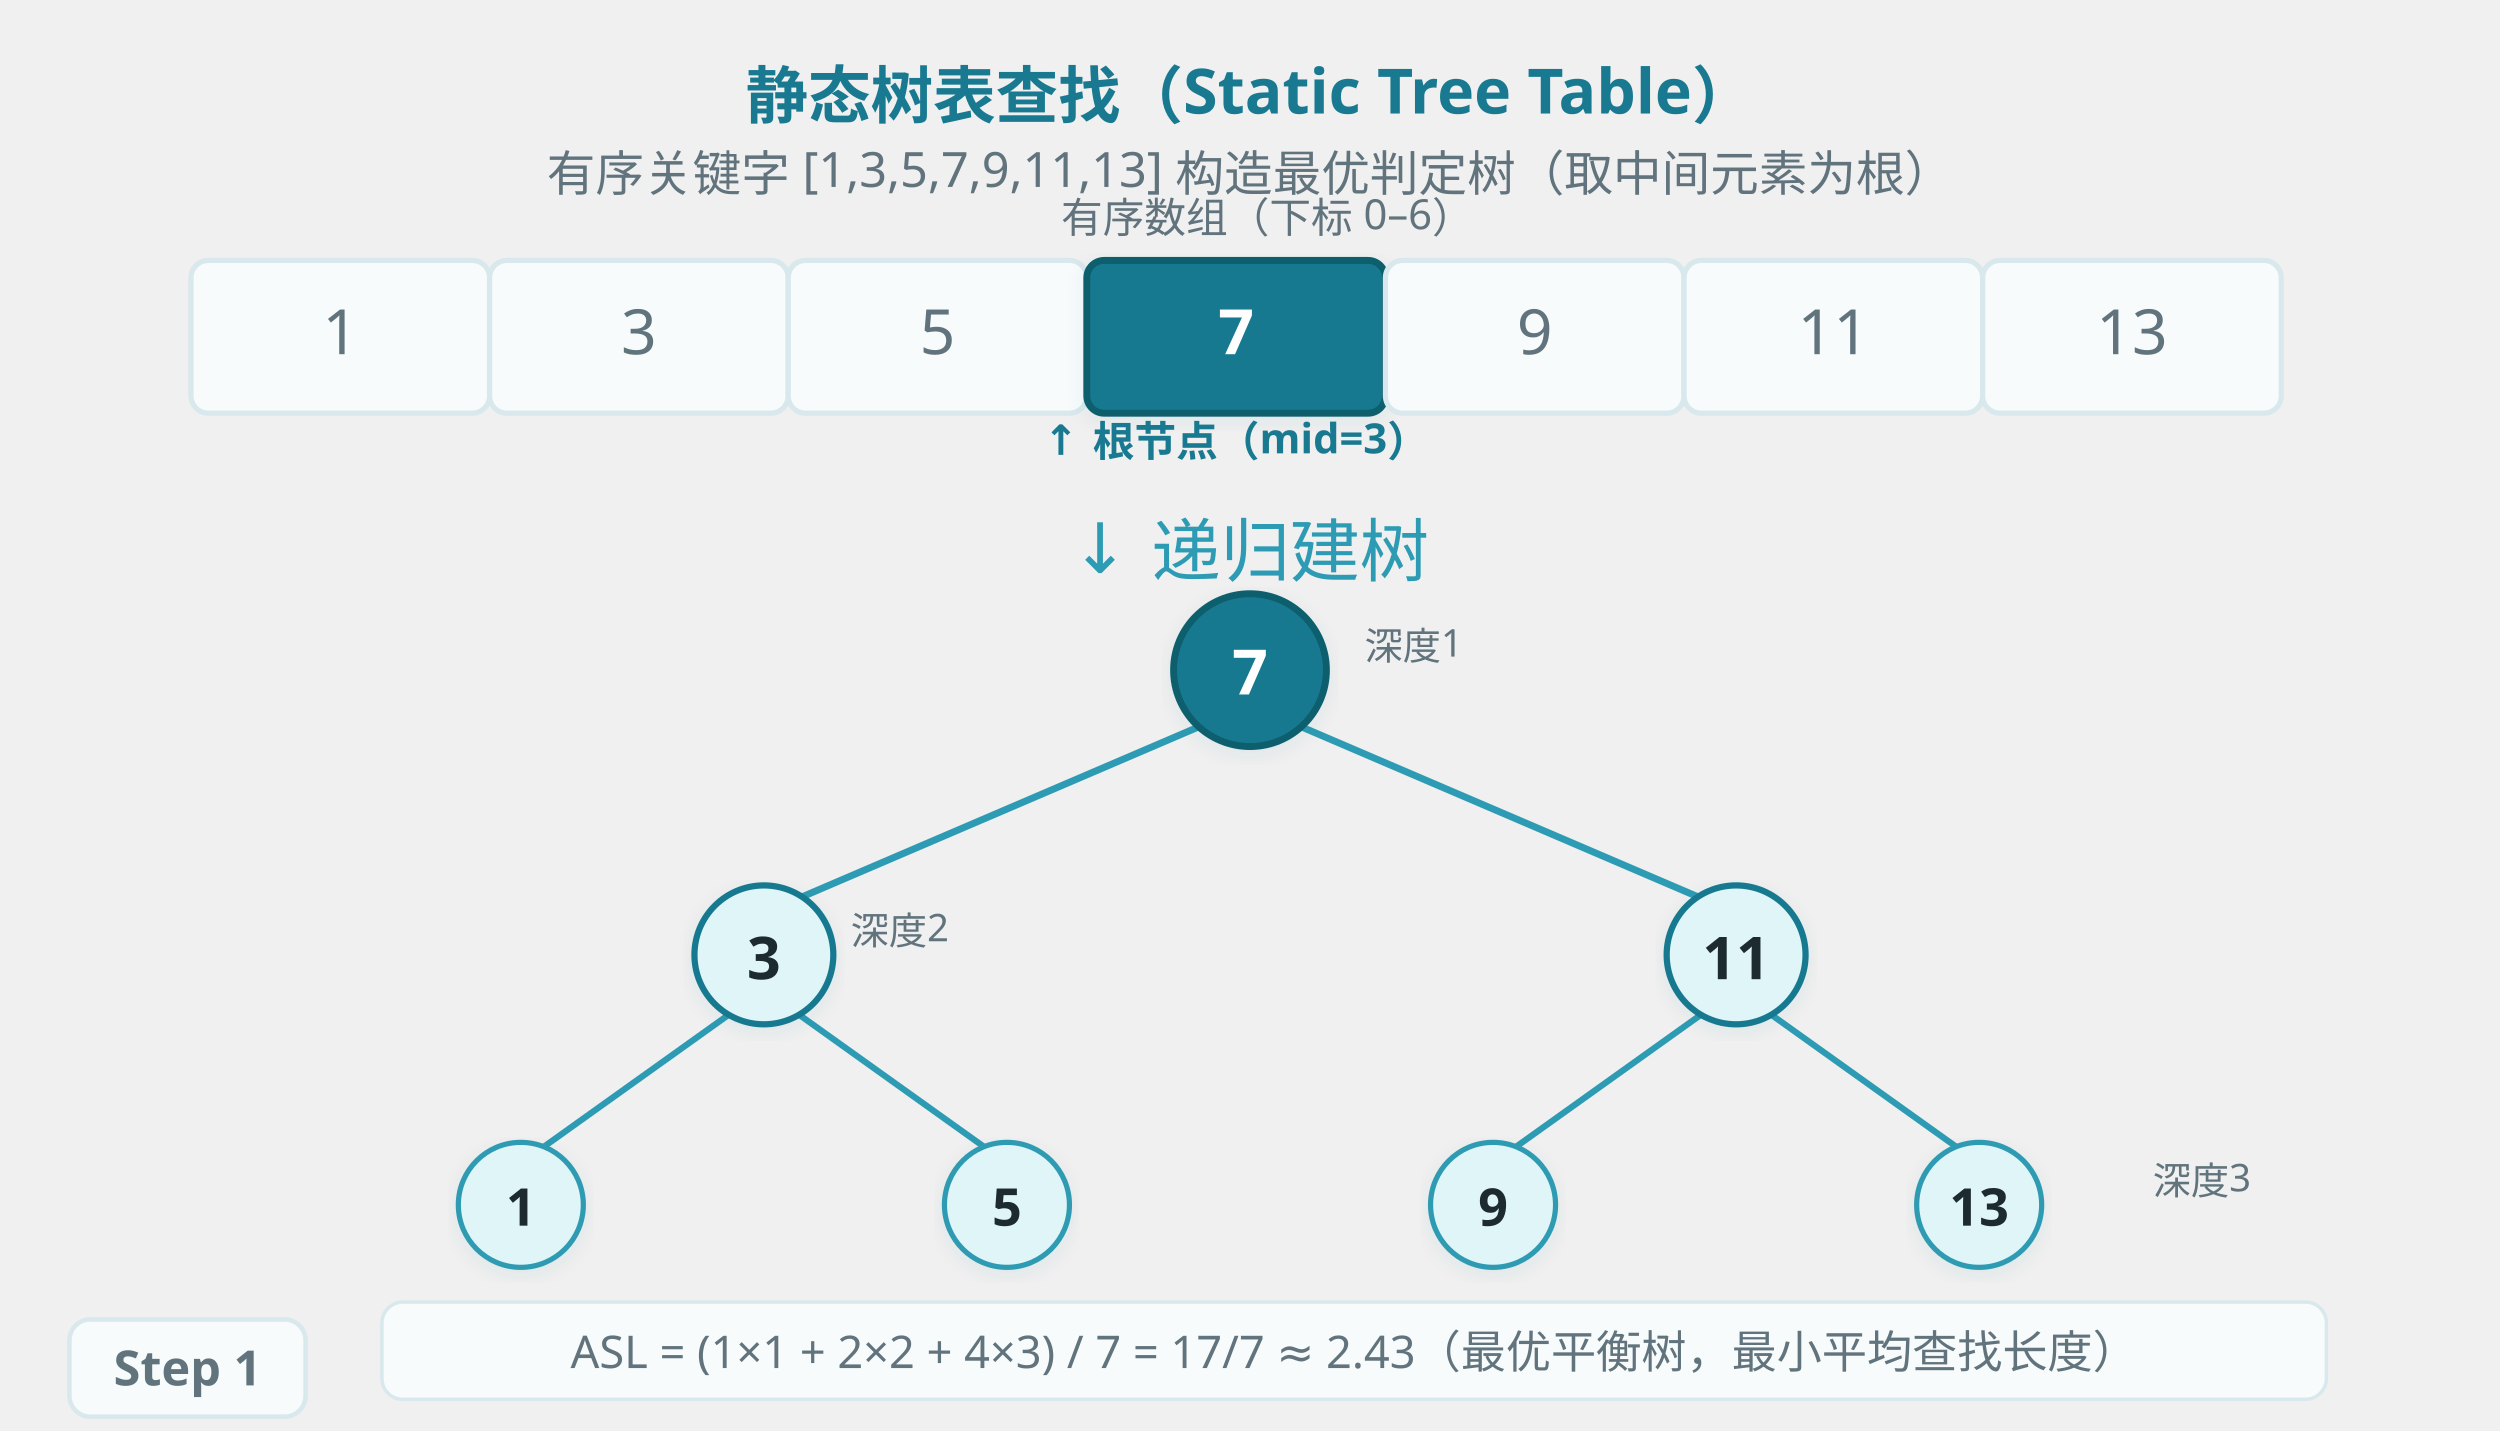
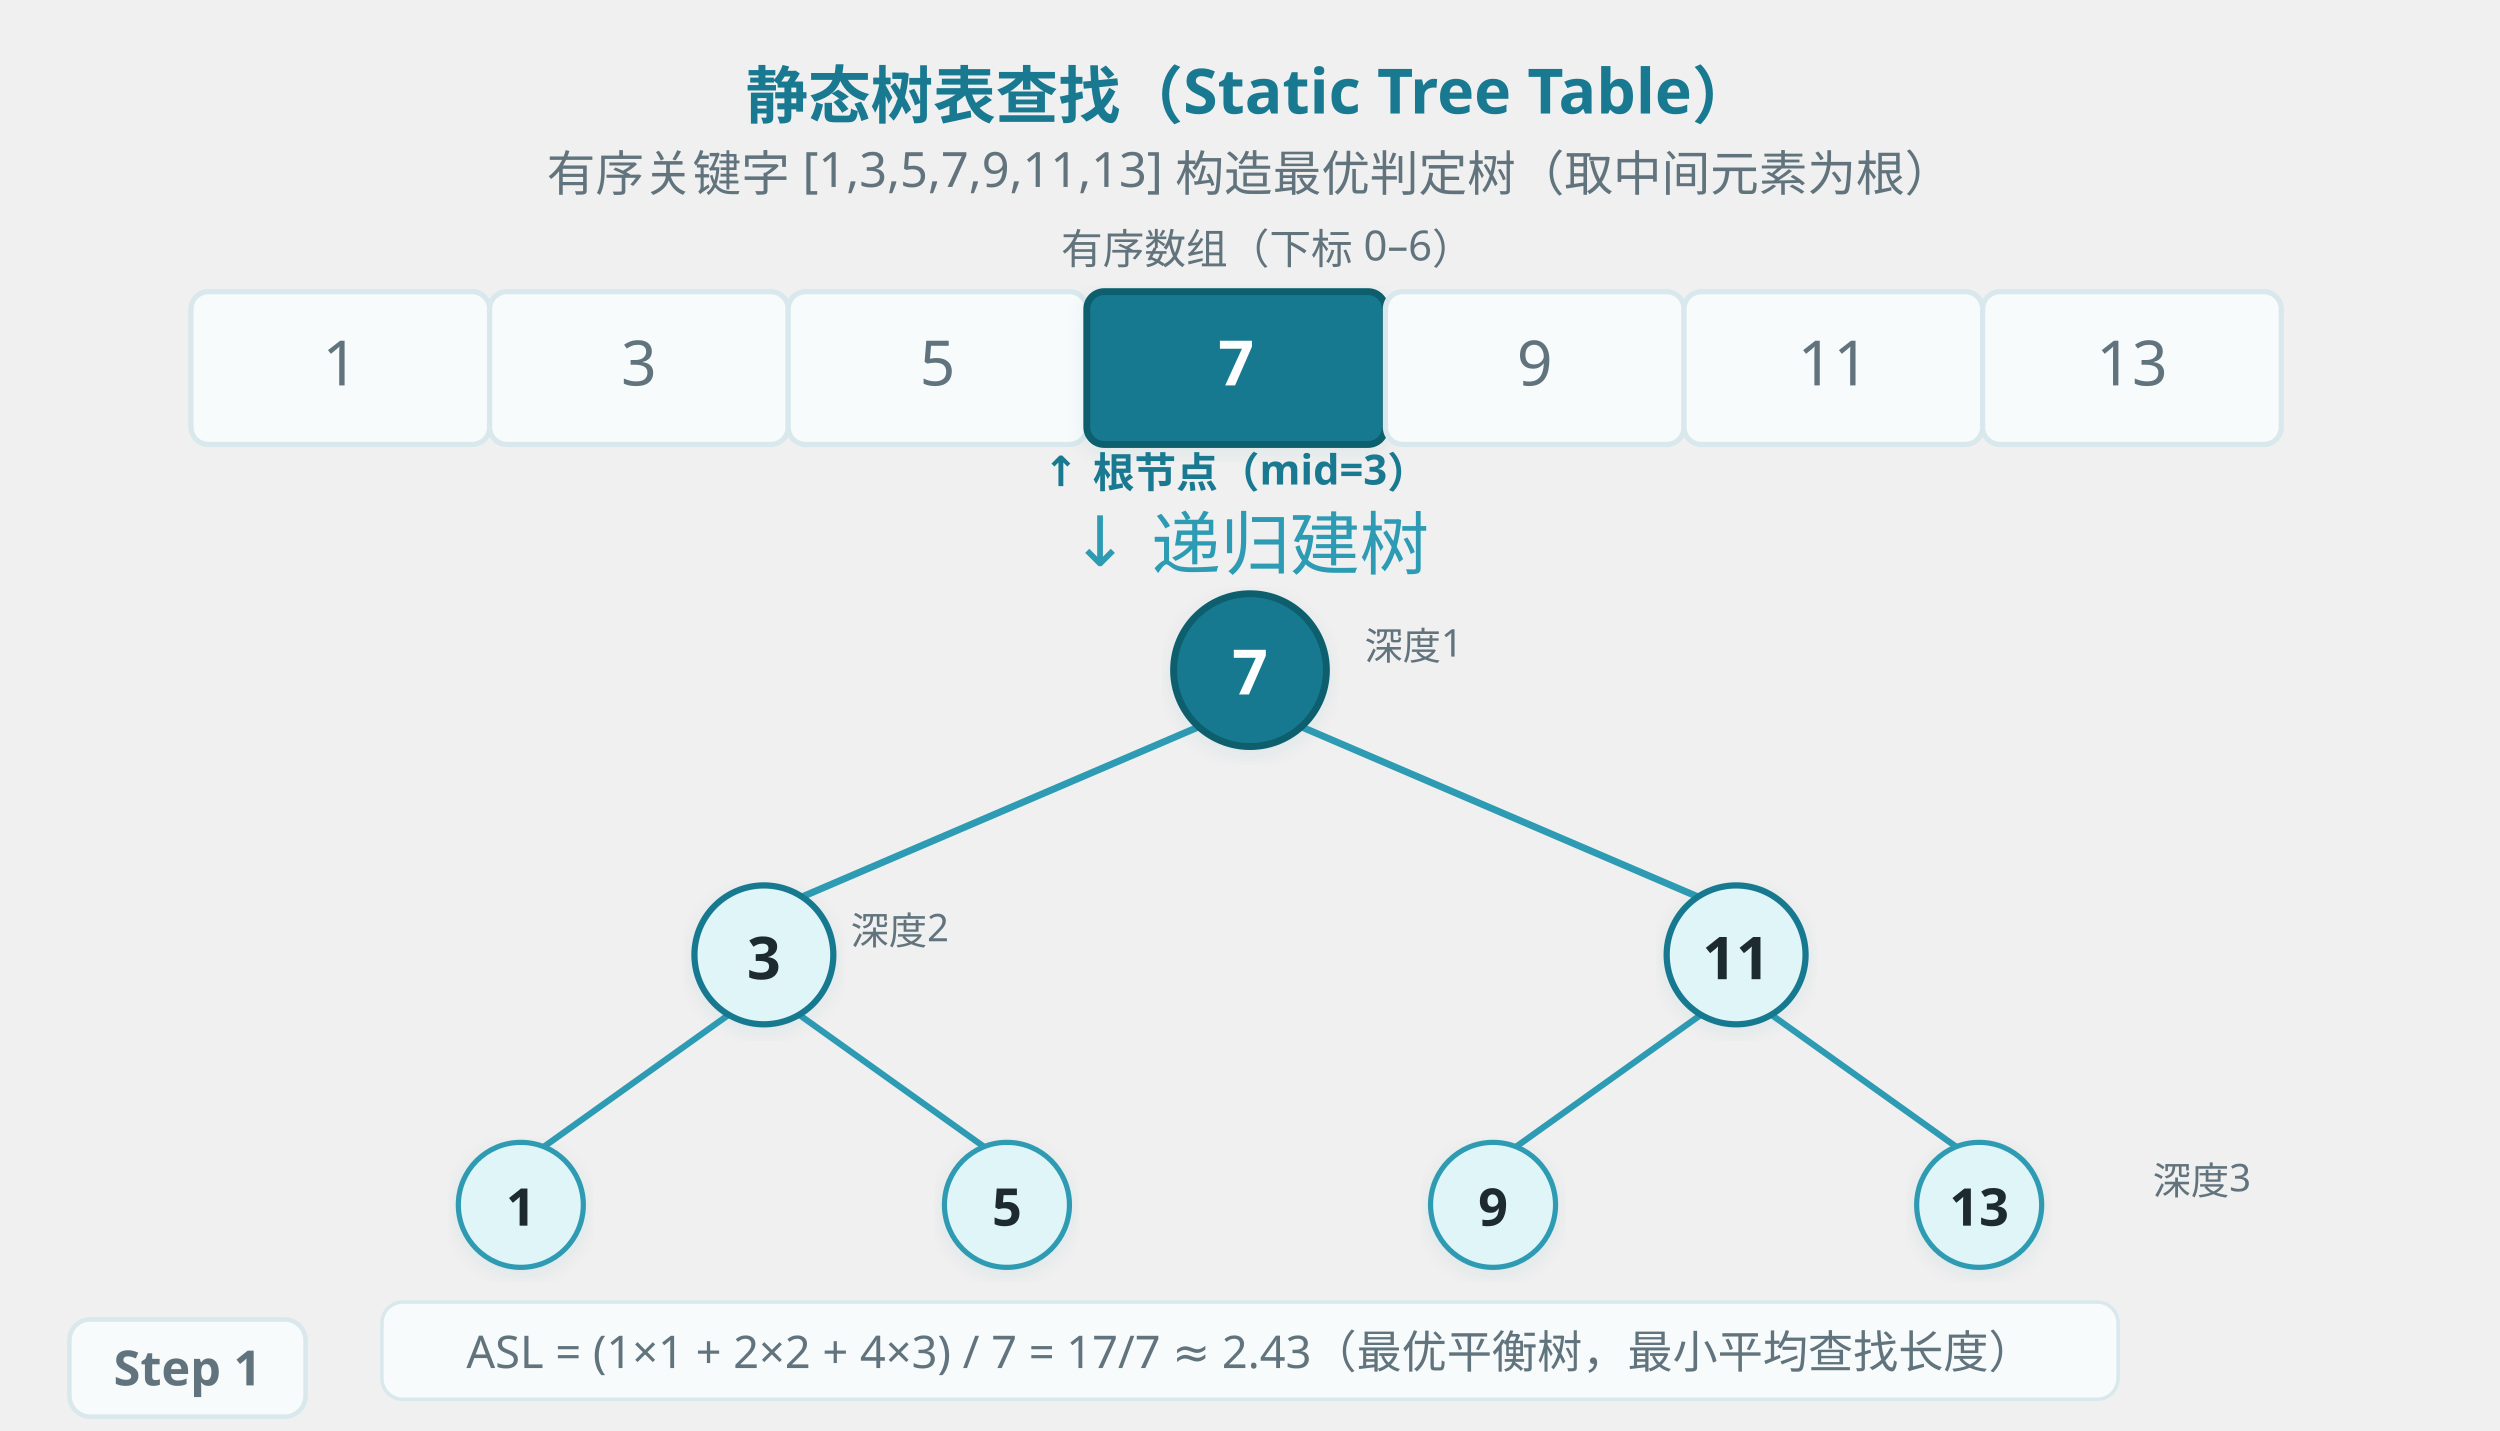
<svg xmlns="http://www.w3.org/2000/svg" viewBox="0 0 720 412" role="img" aria-label="静态树表步骤1 - 构造判定树">
  <defs>
    <filter id="sh" x="-8%" y="-8%" width="116%" height="120%">
      <feDropShadow dx="0" dy="1.5" stdDeviation="2.5" flood-color="#187990" flood-opacity=".08" />
    </filter>
  </defs>
  <text x="360" y="34" text-anchor="middle" font-family="'Microsoft YaHei',sans-serif" font-size="18" font-weight="700" fill="#187990">静态树表查找（Static Tree Table）</text>
  <text x="360" y="55" text-anchor="middle" font-family="'Microsoft YaHei',sans-serif" font-size="14" fill="#61737c">有序关键字 [1,3,5,7,9,11,13] 构造最优判定树（取中间元素为根）</text>
-   <g transform="translate(55,75)">
+   <g transform="translate(55,84)">
    <text x="310" y="-8" text-anchor="middle" font-family="'Microsoft YaHei',sans-serif" font-size="12" fill="#61737c">有序数组（下标 0–6）</text>
    <rect x="0" y="0" width="86" height="44" rx="5" fill="#f7fbfc" stroke="#d8e8ec" stroke-width="1.5" />
    <text x="43" y="27" text-anchor="middle" font-family="'Microsoft YaHei',sans-serif" font-size="18" fill="#61737c">1</text>
    <rect x="86" y="0" width="86" height="44" rx="5" fill="#f7fbfc" stroke="#d8e8ec" stroke-width="1.5" />
    <text x="129" y="27" text-anchor="middle" font-family="'Microsoft YaHei',sans-serif" font-size="18" fill="#61737c">3</text>
    <rect x="172" y="0" width="86" height="44" rx="5" fill="#f7fbfc" stroke="#d8e8ec" stroke-width="1.5" />
    <text x="215" y="27" text-anchor="middle" font-family="'Microsoft YaHei',sans-serif" font-size="18" fill="#61737c">5</text>
    <rect x="258" y="0" width="86" height="44" rx="5" fill="#187990" stroke="#0d5e6e" stroke-width="2" filter="url(#sh)" />
    <text x="301" y="27" text-anchor="middle" font-family="'Microsoft YaHei',sans-serif" font-size="18" font-weight="700" fill="#fff">7</text>
    <rect x="344" y="0" width="86" height="44" rx="5" fill="#f7fbfc" stroke="#d8e8ec" stroke-width="1.5" />
    <text x="387" y="27" text-anchor="middle" font-family="'Microsoft YaHei',sans-serif" font-size="18" fill="#61737c">9</text>
    <rect x="430" y="0" width="86" height="44" rx="5" fill="#f7fbfc" stroke="#d8e8ec" stroke-width="1.5" />
    <text x="473" y="27" text-anchor="middle" font-family="'Microsoft YaHei',sans-serif" font-size="18" fill="#61737c">11</text>
    <rect x="516" y="0" width="86" height="44" rx="5" fill="#f7fbfc" stroke="#d8e8ec" stroke-width="1.5" />
    <text x="559" y="27" text-anchor="middle" font-family="'Microsoft YaHei',sans-serif" font-size="18" fill="#61737c">13</text>
    <text x="301" y="56" text-anchor="middle" font-family="'Microsoft YaHei',sans-serif" font-size="12" font-weight="700" fill="#187990">↑ 根节点（mid=3）</text>
  </g>
-   <text x="360" y="165" text-anchor="middle" font-family="'Microsoft YaHei',sans-serif" font-size="20" fill="#2d9bb3">↓ 递归建树</text>
+   <text x="360" y="163" text-anchor="middle" font-family="'Microsoft YaHei',sans-serif" font-size="20" fill="#2d9bb3">↓ 递归建树</text>
  <g transform="translate(0,175)">
    <line x1="360" y1="28" x2="220" y2="88" stroke="#2d9bb3" stroke-width="2" />
    <line x1="360" y1="28" x2="500" y2="88" stroke="#2d9bb3" stroke-width="2" />
    <line x1="220" y1="110" x2="150" y2="160" stroke="#2d9bb3" stroke-width="1.8" />
    <line x1="220" y1="110" x2="290" y2="160" stroke="#2d9bb3" stroke-width="1.8" />
    <line x1="500" y1="110" x2="430" y2="160" stroke="#2d9bb3" stroke-width="1.8" />
    <line x1="500" y1="110" x2="570" y2="160" stroke="#2d9bb3" stroke-width="1.8" />
    <circle cx="360" cy="18" r="22" fill="#187990" stroke="#0d5e6e" stroke-width="2" filter="url(#sh)" />
    <text x="360" y="25" text-anchor="middle" font-family="'Microsoft YaHei',sans-serif" font-size="18" font-weight="700" fill="#fff">7</text>
    <text x="393" y="15" font-family="'Microsoft YaHei',sans-serif" font-size="11" fill="#61737c">深度1</text>
    <circle cx="220" cy="100" r="20" fill="#dff5f7" stroke="#187990" stroke-width="1.8" filter="url(#sh)" />
    <text x="220" y="107" text-anchor="middle" font-family="'Microsoft YaHei',sans-serif" font-size="17" font-weight="700" fill="#1d2a2f">3</text>
    <circle cx="500" cy="100" r="20" fill="#dff5f7" stroke="#187990" stroke-width="1.8" filter="url(#sh)" />
    <text x="500" y="107" text-anchor="middle" font-family="'Microsoft YaHei',sans-serif" font-size="17" font-weight="700" fill="#1d2a2f">11</text>
    <text x="245" y="97" font-family="'Microsoft YaHei',sans-serif" font-size="11" fill="#61737c">深度2</text>
    <circle cx="150" cy="172" r="18" fill="#dff5f7" stroke="#2d9bb3" stroke-width="1.5" filter="url(#sh)" />
    <text x="150" y="178" text-anchor="middle" font-family="'Microsoft YaHei',sans-serif" font-size="15" font-weight="700" fill="#1d2a2f">1</text>
    <circle cx="290" cy="172" r="18" fill="#dff5f7" stroke="#2d9bb3" stroke-width="1.5" filter="url(#sh)" />
    <text x="290" y="178" text-anchor="middle" font-family="'Microsoft YaHei',sans-serif" font-size="15" font-weight="700" fill="#1d2a2f">5</text>
    <circle cx="430" cy="172" r="18" fill="#dff5f7" stroke="#2d9bb3" stroke-width="1.5" filter="url(#sh)" />
    <text x="430" y="178" text-anchor="middle" font-family="'Microsoft YaHei',sans-serif" font-size="15" font-weight="700" fill="#1d2a2f">9</text>
    <circle cx="570" cy="172" r="18" fill="#dff5f7" stroke="#2d9bb3" stroke-width="1.5" filter="url(#sh)" />
    <text x="570" y="178" text-anchor="middle" font-family="'Microsoft YaHei',sans-serif" font-size="15" font-weight="700" fill="#1d2a2f">13</text>
    <text x="620" y="169" font-family="'Microsoft YaHei',sans-serif" font-size="11" fill="#61737c">深度3</text>
-     <rect x="110" y="200" width="560" height="28" rx="6" fill="#f7fbfc" stroke="#d8e8ec" stroke-width="1" />
-     <text x="390" y="219" text-anchor="middle" font-family="'Microsoft YaHei',sans-serif" font-size="13" fill="#61737c">ASL = (1×1 + 2×2 + 4×3) / 7 = 17/7 ≈ 2.43（最优平衡树，最小平均查找长度）</text>
+     <rect x="110" y="200" width="500" height="28" rx="6" fill="#f7fbfc" stroke="#d8e8ec" stroke-width="1" />
+     <text x="360" y="219" text-anchor="middle" font-family="'Microsoft YaHei',sans-serif" font-size="13" fill="#61737c">ASL = (1×1 + 2×2 + 4×3) / 7 = 17/7 ≈ 2.43（最优平衡树，最小平均查找长度）</text>
  </g>
  <rect x="20" y="380" width="68" height="28" rx="6" fill="#f7fbfc" stroke="#d8e8ec" stroke-width="1.3" />
  <text x="54" y="399" text-anchor="middle" font-family="'Microsoft YaHei',sans-serif" font-size="14" font-weight="700" fill="#61737c">Step 1</text>
</svg>
